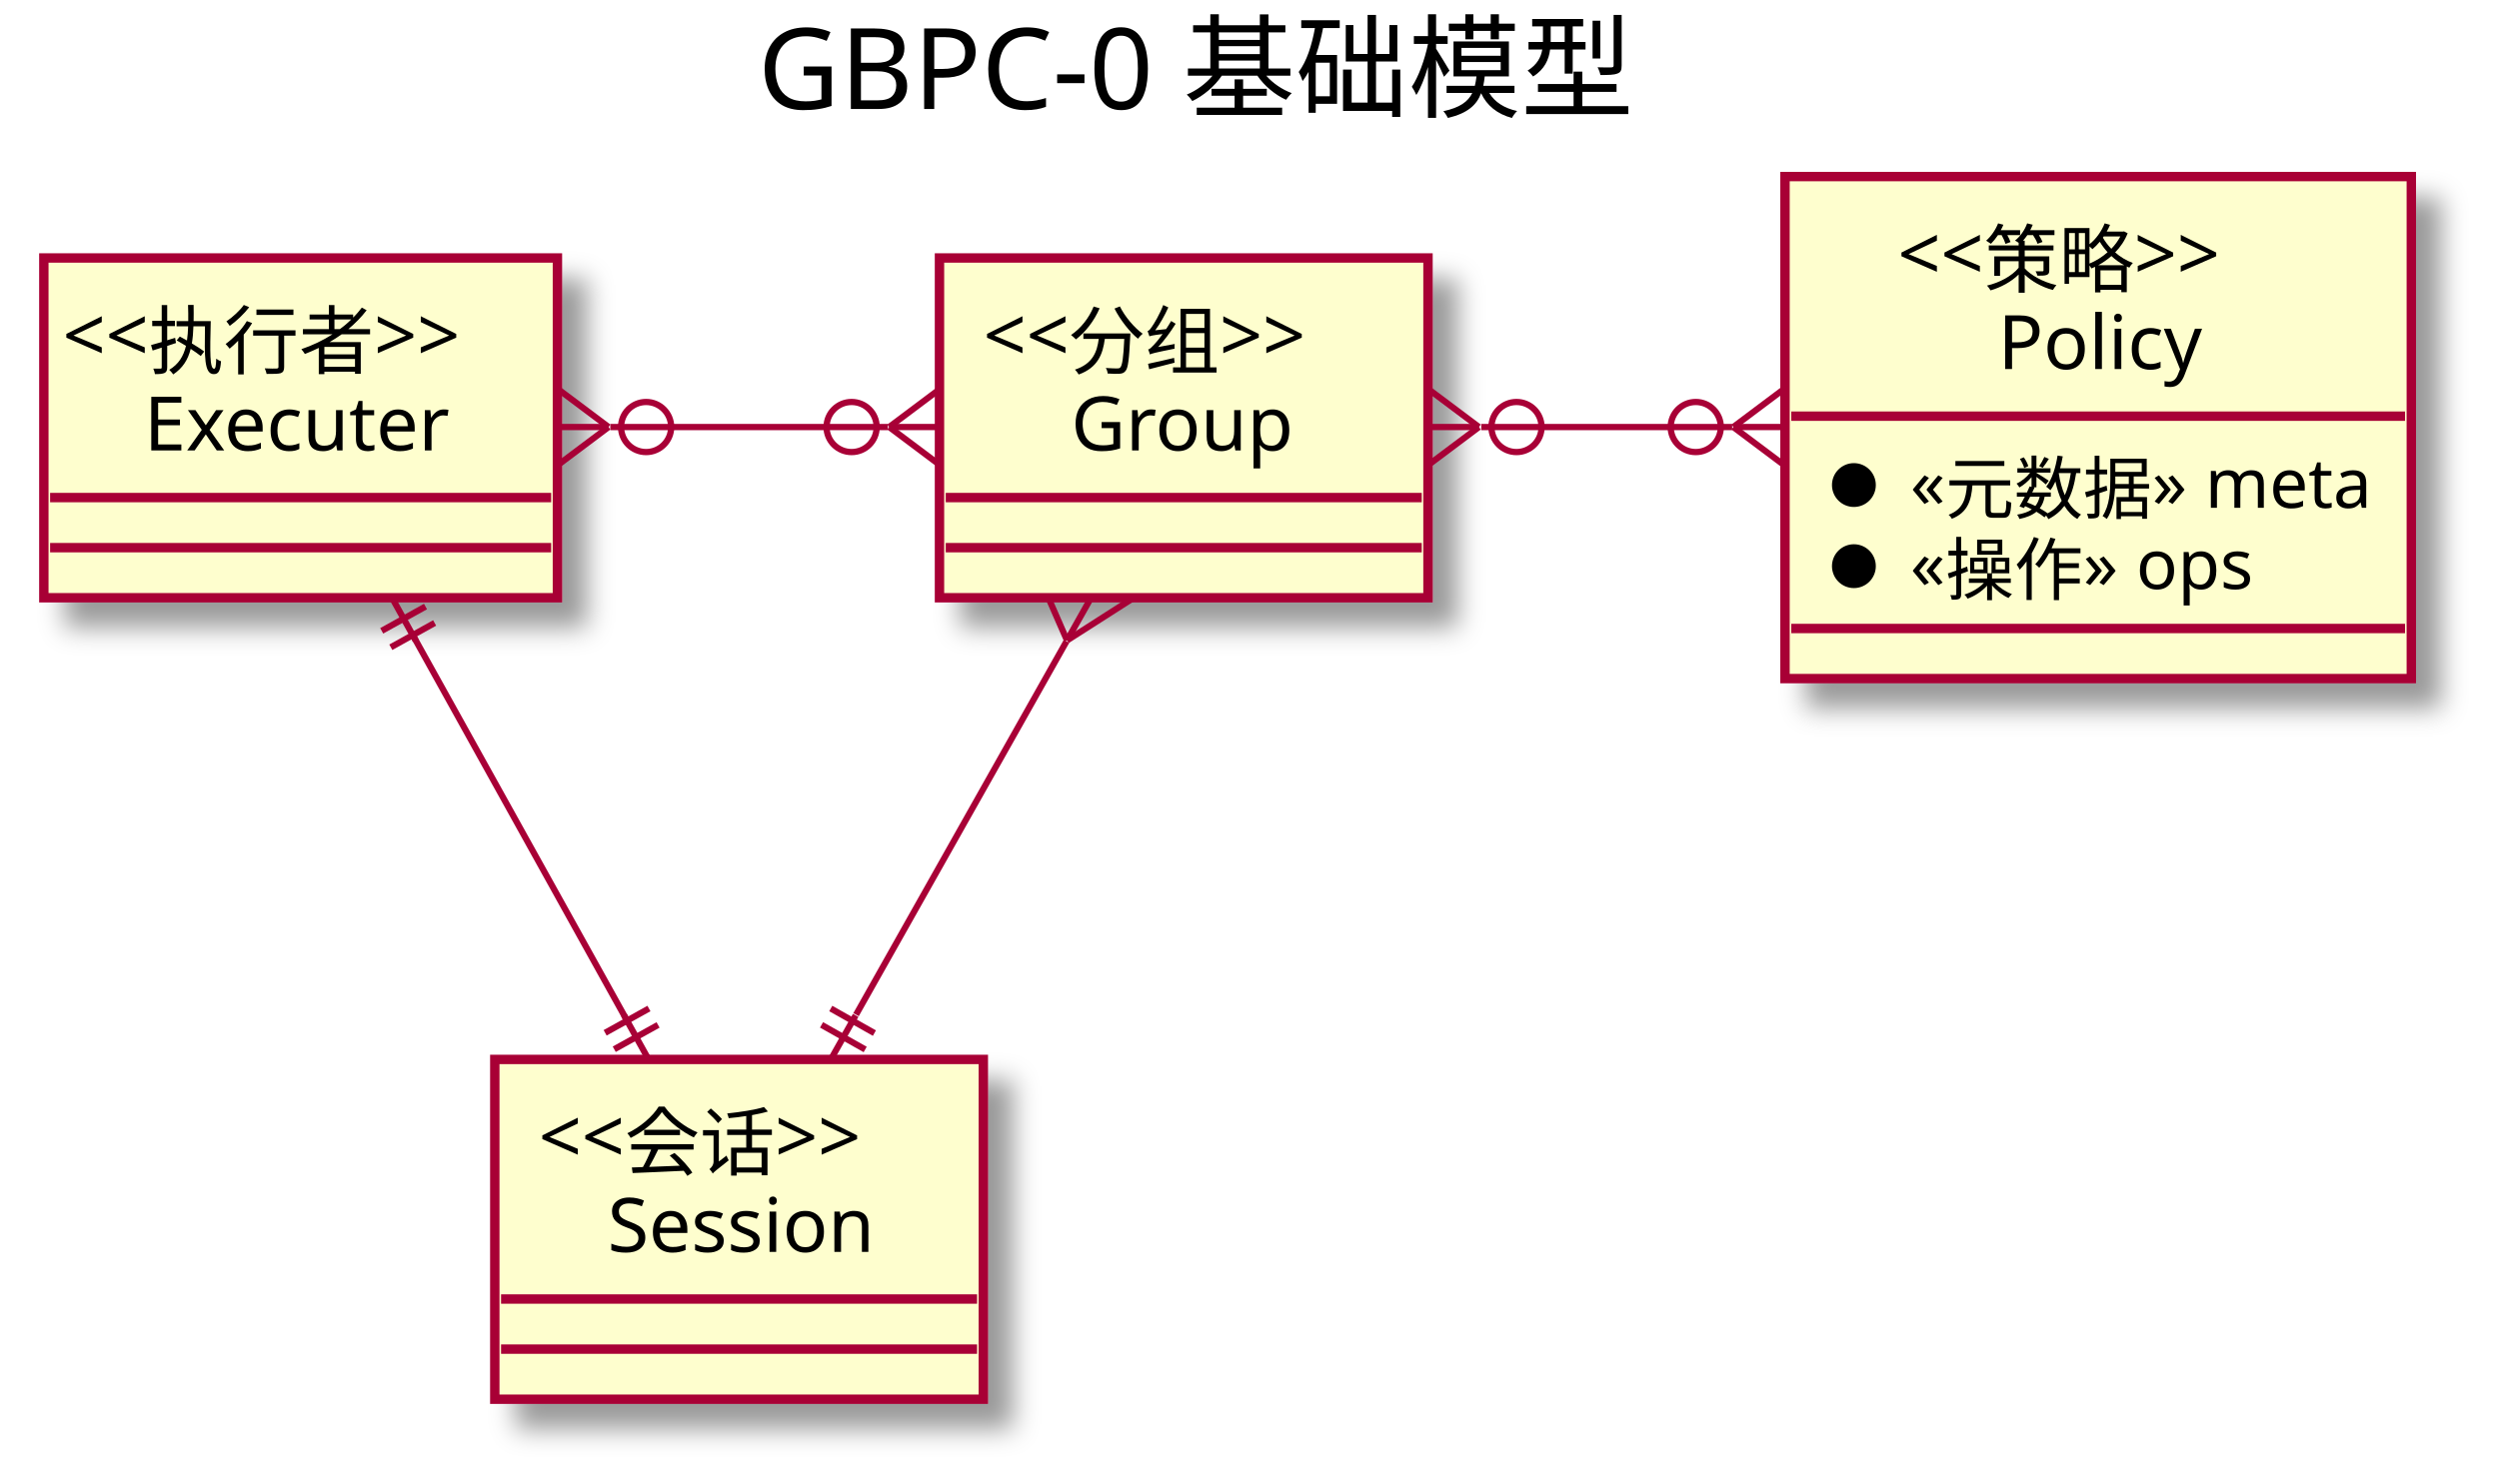
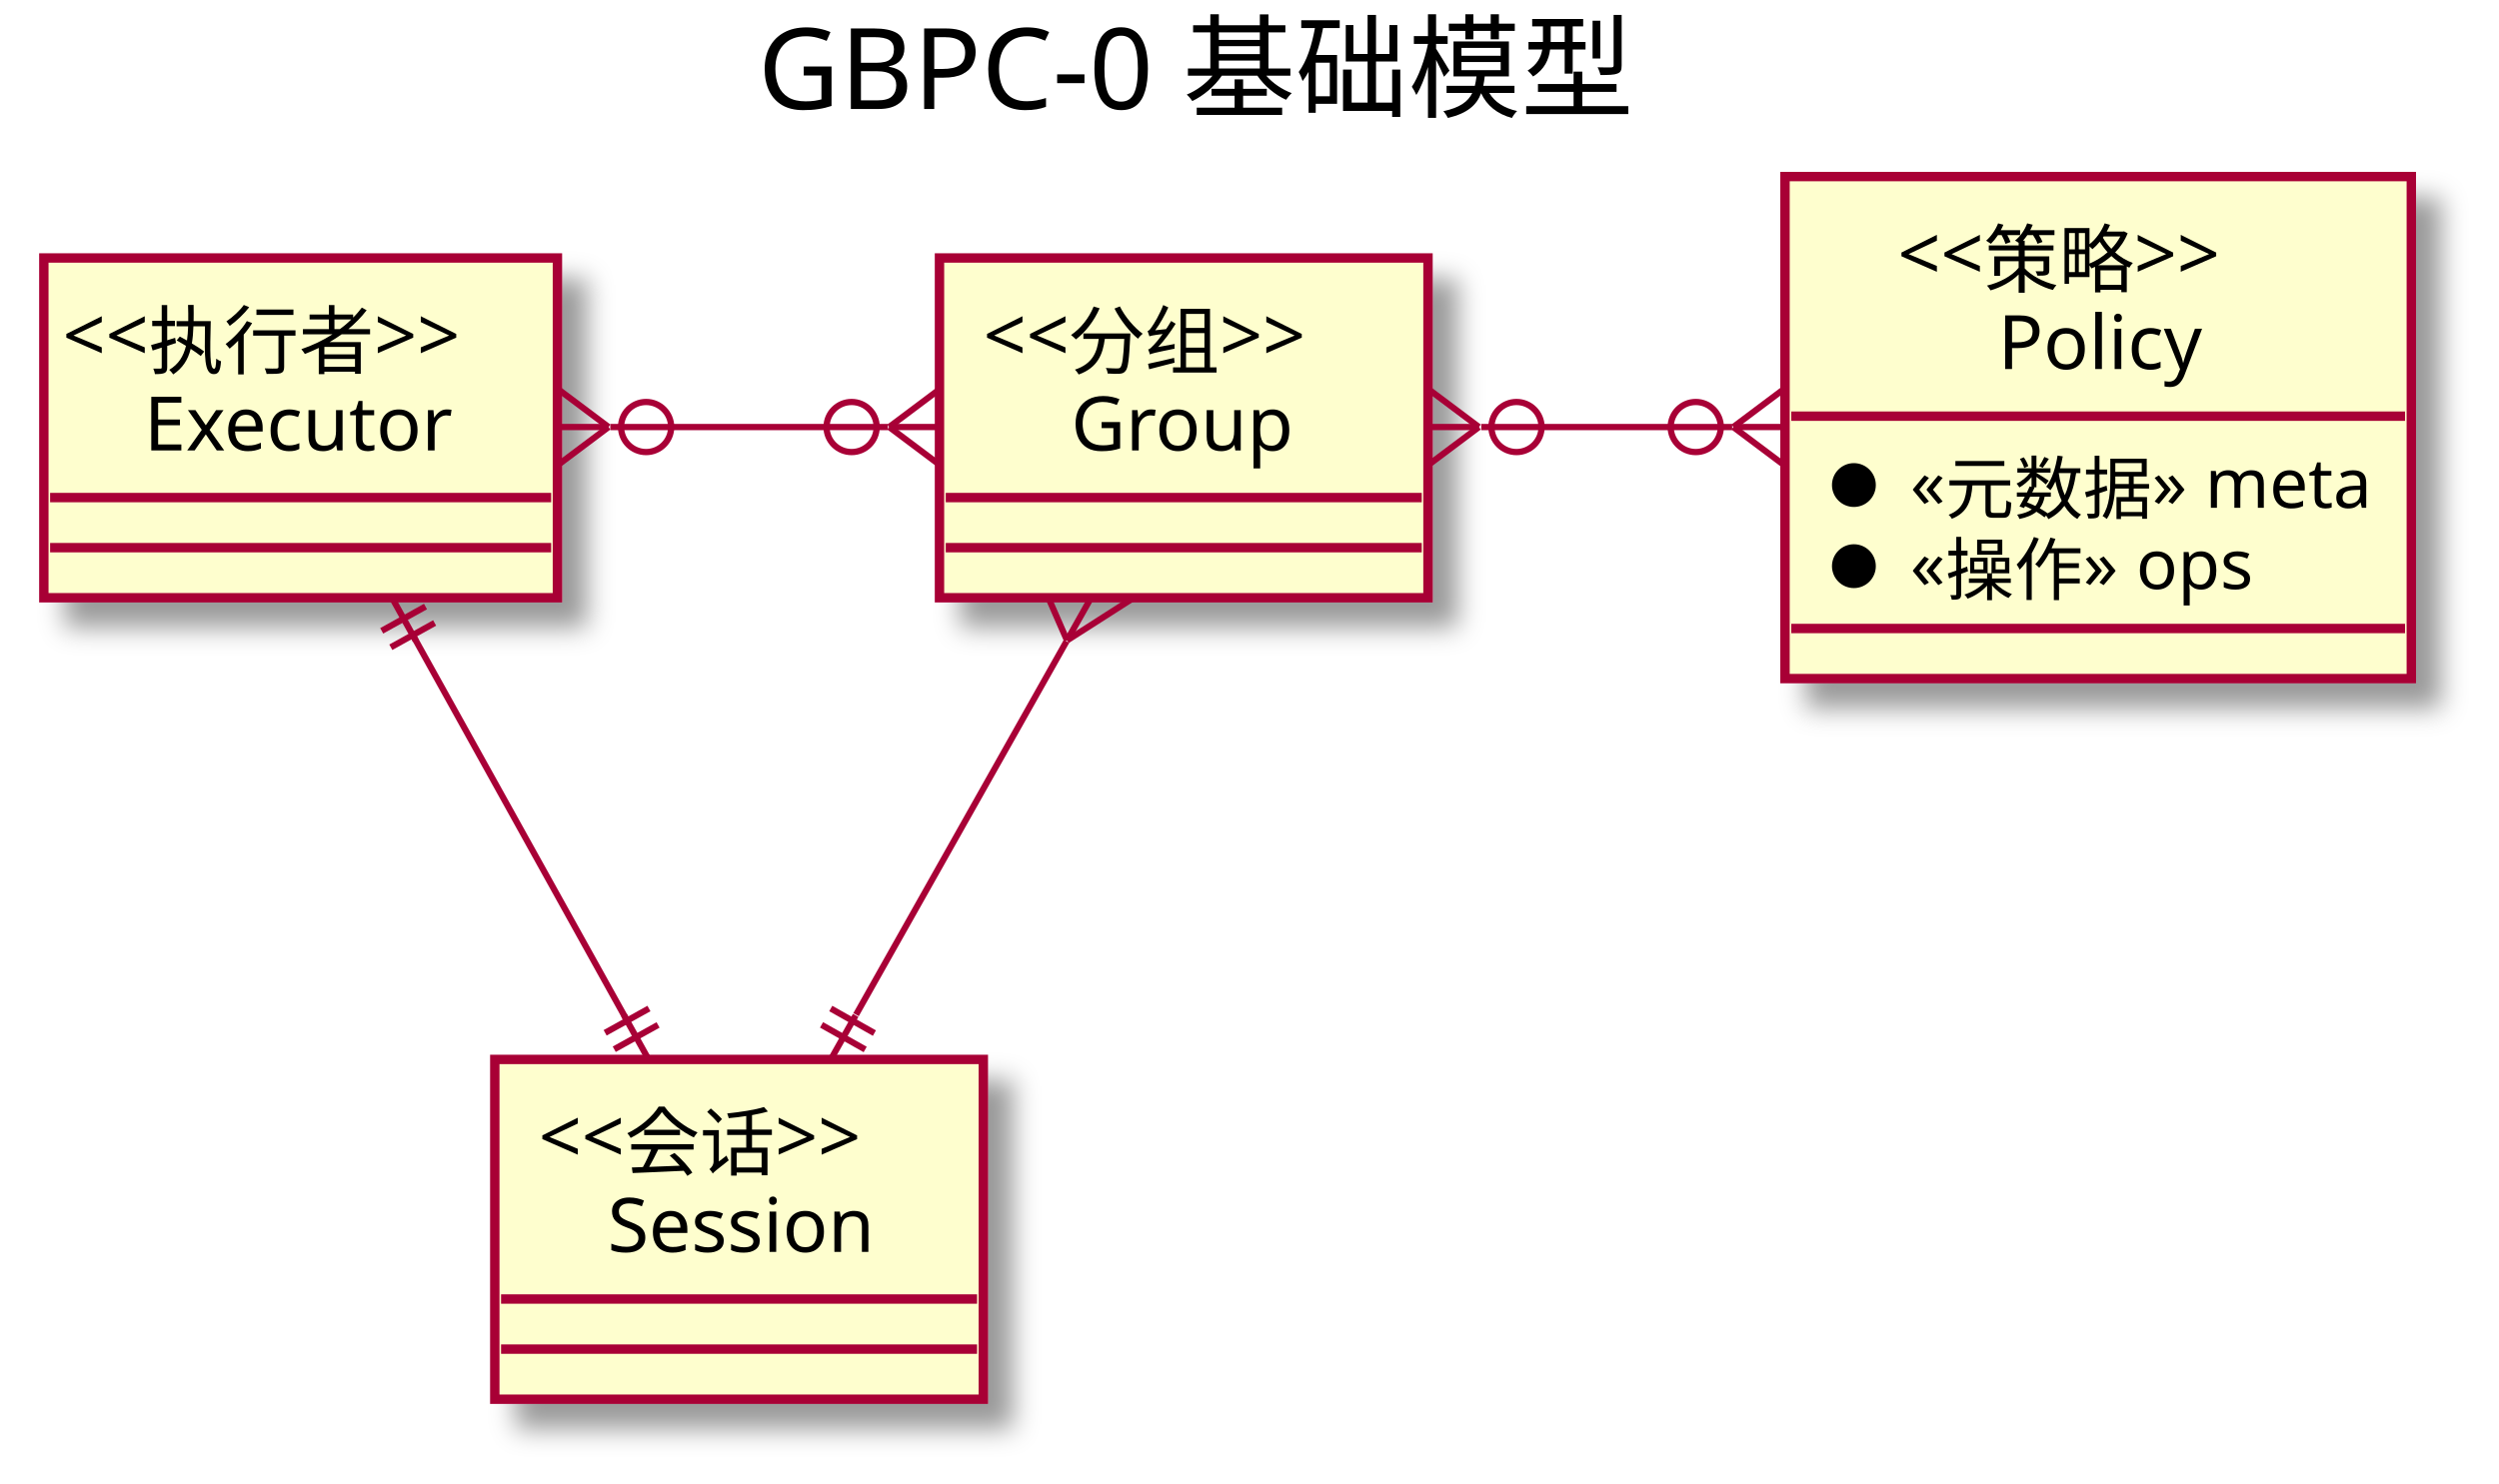
<svg xmlns="http://www.w3.org/2000/svg" contentScriptType="application/ecmascript" contentStyleType="text/css" height="308px" preserveAspectRatio="none" style="width:399px;height:237px;background:#FFFFFF;" version="1.1" viewBox="0 0 399 237" width="520px" zoomAndPan="magnify">
  <defs>
    <filter height="300%" id="fn1vw11oqgcwf" width="300%" x="-1" y="-1">
      <feGaussianBlur result="blurOut" stdDeviation="2.0" />
      <feColorMatrix in="blurOut" result="blurOut2" type="matrix" values="0 0 0 0 0 0 0 0 0 0 0 0 0 0 0 0 0 0 .4 0" />
      <feOffset dx="4.0" dy="4.0" in="blurOut2" result="blurOut3" />
      <feBlend in="SourceGraphic" in2="blurOut3" mode="normal" />
    </filter>
  </defs>
  <g>
-     <text fill="#000000" font-family="sans-serif" font-size="18" lengthAdjust="spacing" textLength="144" x="121" y="17.402">GBPC-0 基础模型</text>
-     <rect codeLine="5" fill="#FEFECE" filter="url(#fn1vw11oqgcwf)" height="54.266" id="executer" style="stroke:#A80036;stroke-width:1.5;" width="82" x="7" y="41.199" />
-     <text fill="#000000" font-family="sans-serif" font-size="12" lengthAdjust="spacing" textLength="76" x="10" y="57.801">&lt;&lt;执行者&gt;&gt;</text>
-     <text fill="#000000" font-family="sans-serif" font-size="12" lengthAdjust="spacing" textLength="50" x="23" y="71.934">Executer</text>
+     <text fill="#000000" font-family="sans-serif" font-size="18" lengthAdjust="spacing" textLength="144" x="121" y="17.402">GBPC-0 基础模型
+         </text>
+     <rect codeLine="5" fill="#FEFECE" filter="url(#fn1vw11oqgcwf)" height="54.266" id="executor" style="stroke:#A80036;stroke-width:1.5;" width="82" x="7" y="41.199" />
+     <text fill="#000000" font-family="sans-serif" font-size="12" lengthAdjust="spacing" textLength="76" x="10" y="57.801">&lt;&lt;执行者&gt;&gt;
+         </text>
+     <text fill="#000000" font-family="sans-serif" font-size="12" lengthAdjust="spacing" textLength="50" x="23" y="71.934">Executor
+         </text>
    <line style="stroke:#A80036;stroke-width:1.5;" x1="8" x2="88" y1="79.465" y2="79.465" />
    <line style="stroke:#A80036;stroke-width:1.5;" x1="8" x2="88" y1="87.465" y2="87.465" />
    <rect codeLine="8" fill="#FEFECE" filter="url(#fn1vw11oqgcwf)" height="54.266" id="group" style="stroke:#A80036;stroke-width:1.5;" width="78" x="150" y="41.199" />
-     <text fill="#000000" font-family="sans-serif" font-size="12" lengthAdjust="spacing" textLength="64" x="157" y="57.801">&lt;&lt;分组&gt;&gt;</text>
-     <text fill="#000000" font-family="sans-serif" font-size="12" lengthAdjust="spacing" textLength="36" x="171" y="71.934">Group</text>
+     <text fill="#000000" font-family="sans-serif" font-size="12" lengthAdjust="spacing" textLength="64" x="157" y="57.801">&lt;&lt;分组&gt;&gt;
+         </text>
+     <text fill="#000000" font-family="sans-serif" font-size="12" lengthAdjust="spacing" textLength="36" x="171" y="71.934">Group
+         </text>
    <line style="stroke:#A80036;stroke-width:1.5;" x1="151" x2="227" y1="79.465" y2="79.465" />
    <line style="stroke:#A80036;stroke-width:1.5;" x1="151" x2="227" y1="87.465" y2="87.465" />
    <rect codeLine="11" fill="#FEFECE" filter="url(#fn1vw11oqgcwf)" height="80.176" id="policy" style="stroke:#A80036;stroke-width:1.5;" width="100" x="285" y="28.199" />
-     <text fill="#000000" font-family="sans-serif" font-size="12" lengthAdjust="spacing" textLength="64" x="303" y="44.801">&lt;&lt;策略&gt;&gt;</text>
-     <text fill="#000000" font-family="sans-serif" font-size="12" lengthAdjust="spacing" textLength="32" x="319" y="58.934">Policy</text>
+     <text fill="#000000" font-family="sans-serif" font-size="12" lengthAdjust="spacing" textLength="64" x="303" y="44.801">&lt;&lt;策略&gt;&gt;
+         </text>
+     <text fill="#000000" font-family="sans-serif" font-size="12" lengthAdjust="spacing" textLength="32" x="319" y="58.934">Policy
+         </text>
    <line style="stroke:#A80036;stroke-width:1.5;" x1="286" x2="384" y1="66.465" y2="66.465" />
    <ellipse cx="296" cy="77.465" fill="#000000" rx="3" ry="3" style="stroke:#000000;stroke-width:1.0;" />
-     <text fill="#000000" font-family="sans-serif" font-size="11" lengthAdjust="spacing" textLength="74" x="305" y="81.1">«元数据» meta</text>
+     <text fill="#000000" font-family="sans-serif" font-size="11" lengthAdjust="spacing" textLength="74" x="305" y="81.1">«元数据» meta
+         </text>
    <ellipse cx="296" cy="90.42" fill="#000000" rx="3" ry="3" style="stroke:#000000;stroke-width:1.0;" />
-     <text fill="#000000" font-family="sans-serif" font-size="11" lengthAdjust="spacing" textLength="57" x="305" y="94.055">«操作» ops</text>
+     <text fill="#000000" font-family="sans-serif" font-size="11" lengthAdjust="spacing" textLength="57" x="305" y="94.055">«操作» ops
+         </text>
    <line style="stroke:#A80036;stroke-width:1.5;" x1="286" x2="384" y1="100.375" y2="100.375" />
    <rect codeLine="16" fill="#FEFECE" filter="url(#fn1vw11oqgcwf)" height="54.266" id="session" style="stroke:#A80036;stroke-width:1.5;" width="78" x="79" y="169.199" />
-     <text fill="#000000" font-family="sans-serif" font-size="12" lengthAdjust="spacing" textLength="64" x="86" y="185.801">&lt;&lt;会话&gt;&gt;</text>
-     <text fill="#000000" font-family="sans-serif" font-size="12" lengthAdjust="spacing" textLength="42" x="97" y="199.934">Session</text>
+     <text fill="#000000" font-family="sans-serif" font-size="12" lengthAdjust="spacing" textLength="64" x="86" y="185.801">&lt;&lt;会话&gt;&gt;
+         </text>
+     <text fill="#000000" font-family="sans-serif" font-size="12" lengthAdjust="spacing" textLength="42" x="97" y="199.934">Session
+         </text>
    <line style="stroke:#A80036;stroke-width:1.5;" x1="80" x2="156" y1="207.465" y2="207.465" />
    <line style="stroke:#A80036;stroke-width:1.5;" x1="80" x2="156" y1="215.465" y2="215.465" />
-     <path codeLine="19" d="M97.44,68.199 C111.83,68.199 127.51,68.199 141.76,68.199 " fill="none" id="executer-group" style="stroke:#A80036;stroke-width:1.0;" />
+     <path codeLine="19" d="M97.44,68.199 C111.83,68.199 127.51,68.199 141.76,68.199 " fill="none" id="executor-group" style="stroke:#A80036;stroke-width:1.0;" />
    <line style="stroke:#A80036;stroke-width:1.0;" x1="141.97" x2="149.97" y1="68.199" y2="62.199" />
    <line style="stroke:#A80036;stroke-width:1.0;" x1="141.97" x2="149.97" y1="68.199" y2="74.199" />
    <line style="stroke:#A80036;stroke-width:1.0;" x1="141.97" x2="149.97" y1="68.199" y2="68.199" />
    <ellipse cx="135.97" cy="68.199" rx="4" ry="4" style="stroke:#A80036;stroke-width:1.0;fill:none;" />
    <line style="stroke:#A80036;stroke-width:1.0;fill:none;" x1="97.16" x2="89.16" y1="68.199" y2="74.199" />
    <line style="stroke:#A80036;stroke-width:1.0;fill:none;" x1="97.16" x2="89.16" y1="68.199" y2="62.199" />
    <line style="stroke:#A80036;stroke-width:1.0;fill:none;" x1="97.16" x2="89.16" y1="68.199" y2="68.199" />
    <ellipse cx="103.16" cy="68.199" rx="4" ry="4" style="stroke:#A80036;stroke-width:1.0;fill:none;" />
    <text fill="#000000" font-family="sans-serif" font-size="13" lengthAdjust="spacing" textLength="0" x="131.5" y="61.768" />
    <path codeLine="20" d="M236.5,68.199 C249.29,68.199 263.27,68.199 276.57,68.199 " fill="none" id="group-policy" style="stroke:#A80036;stroke-width:1.0;" />
    <line style="stroke:#A80036;stroke-width:1.0;" x1="276.75" x2="284.75" y1="68.199" y2="62.199" />
    <line style="stroke:#A80036;stroke-width:1.0;" x1="276.75" x2="284.75" y1="68.199" y2="74.199" />
    <line style="stroke:#A80036;stroke-width:1.0;" x1="276.75" x2="284.75" y1="68.199" y2="68.199" />
    <ellipse cx="270.75" cy="68.199" rx="4" ry="4" style="stroke:#A80036;stroke-width:1.0;fill:none;" />
    <line style="stroke:#A80036;stroke-width:1.0;fill:none;" x1="236.13" x2="228.13" y1="68.199" y2="74.199" />
    <line style="stroke:#A80036;stroke-width:1.0;fill:none;" x1="236.13" x2="228.13" y1="68.199" y2="62.199" />
    <line style="stroke:#A80036;stroke-width:1.0;fill:none;" x1="236.13" x2="228.13" y1="68.199" y2="68.199" />
    <ellipse cx="242.13" cy="68.199" rx="4" ry="4" style="stroke:#A80036;stroke-width:1.0;fill:none;" />
    <text fill="#000000" font-family="sans-serif" font-size="13" lengthAdjust="spacing" textLength="0" x="266.5" y="61.768" />
-     <path codeLine="21" d="M66.01,101.609 C76.48,120.459 89.62,144.119 100.08,162.939 " fill="none" id="executer-session" style="stroke:#A80036;stroke-width:1.0;" />
+     <path codeLine="21" d="M66.01,101.609 C76.48,120.459 89.62,144.119 100.08,162.939 " fill="none" id="executor-session" style="stroke:#A80036;stroke-width:1.0;" />
    <line style="stroke:#A80036;stroke-width:1.0;" x1="105.067" x2="98.072" y1="163.691" y2="167.572" />
    <line style="stroke:#A80036;stroke-width:1.0;" x1="103.612" x2="96.616" y1="161.068" y2="164.949" />
    <line style="stroke:#A80036;stroke-width:1.0;" x1="99.629" x2="103.51" y1="162.134" y2="169.129" />
    <line style="stroke:#A80036;stroke-width:1.0;" x1="60.943" x2="67.938" y1="100.748" y2="96.867" />
    <line style="stroke:#A80036;stroke-width:1.0;" x1="62.398" x2="69.394" y1="103.371" y2="99.49" />
    <line style="stroke:#A80036;stroke-width:1.0;" x1="66.381" x2="62.5" y1="102.305" y2="95.309" />
    <path codeLine="22" d="M170.28,102.429 C159.9,120.839 147.05,143.659 136.68,162.049 " fill="none" id="group-session" style="stroke:#A80036;stroke-width:1.0;" />
    <line style="stroke:#A80036;stroke-width:1.0;" x1="138.138" x2="131.169" y1="167.608" y2="163.681" />
    <line style="stroke:#A80036;stroke-width:1.0;" x1="139.611" x2="132.642" y1="164.995" y2="161.067" />
    <line style="stroke:#A80036;stroke-width:1.0;" x1="136.618" x2="132.69" y1="162.16" y2="169.129" />
    <line style="stroke:#A80036;stroke-width:1.0;" x1="170.363" x2="167.32" y1="102.279" y2="95.309" />
    <line style="stroke:#A80036;stroke-width:1.0;" x1="170.363" x2="181.26" y1="102.279" y2="95.309" />
    <line style="stroke:#A80036;stroke-width:1.0;" x1="170.363" x2="174.29" y1="102.279" y2="95.309" />
  </g>
</svg>
